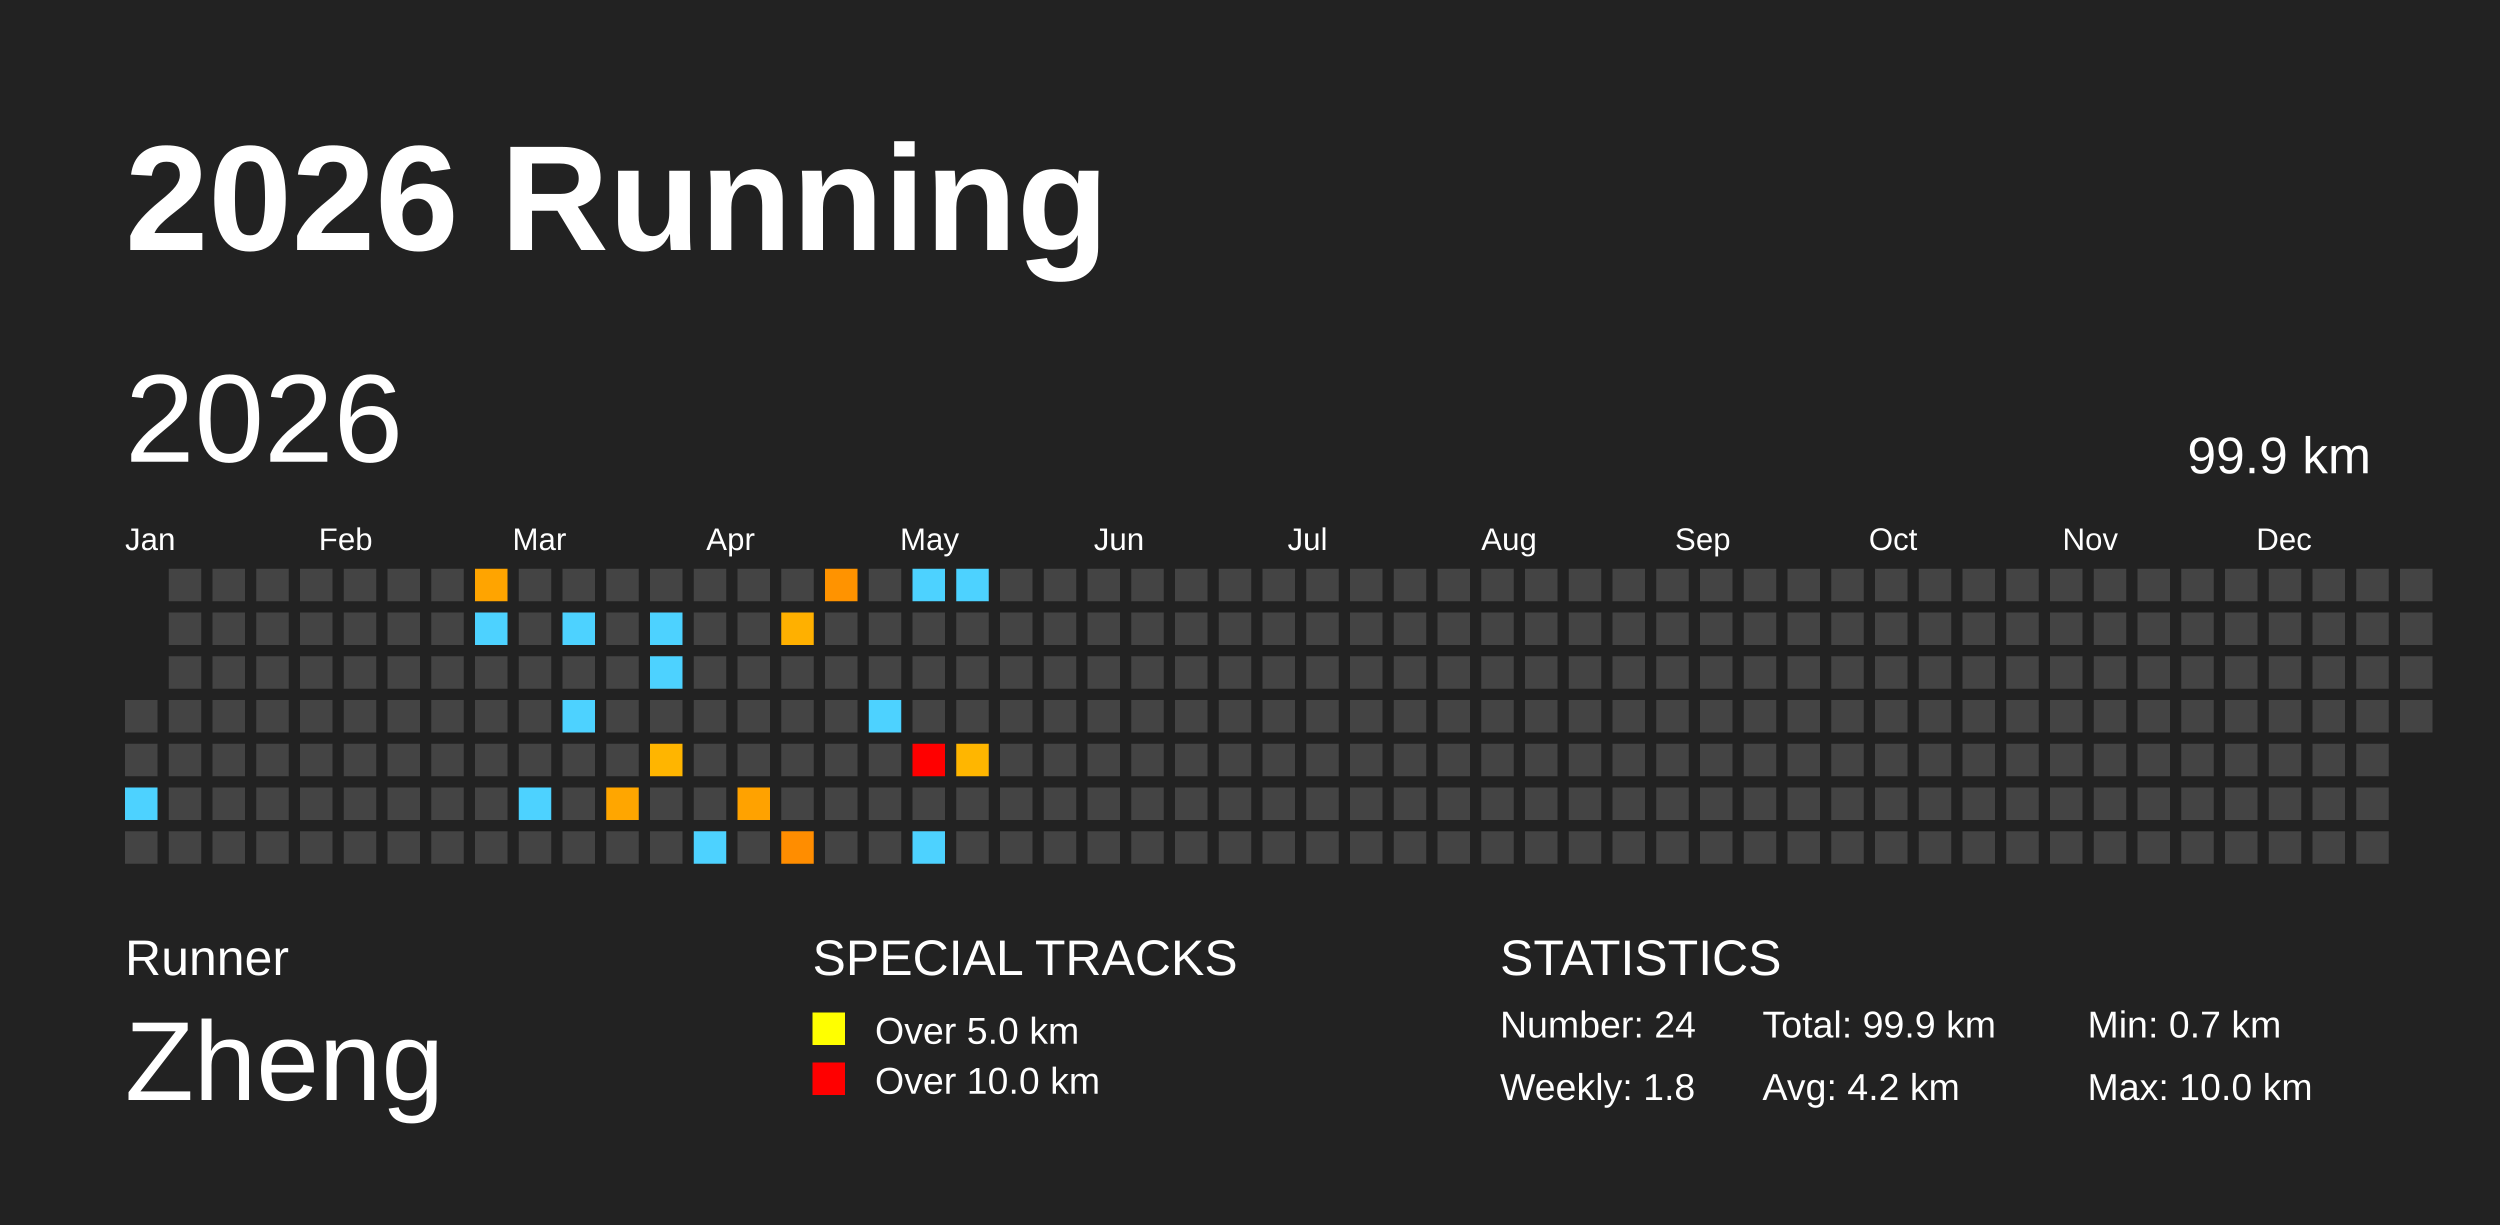
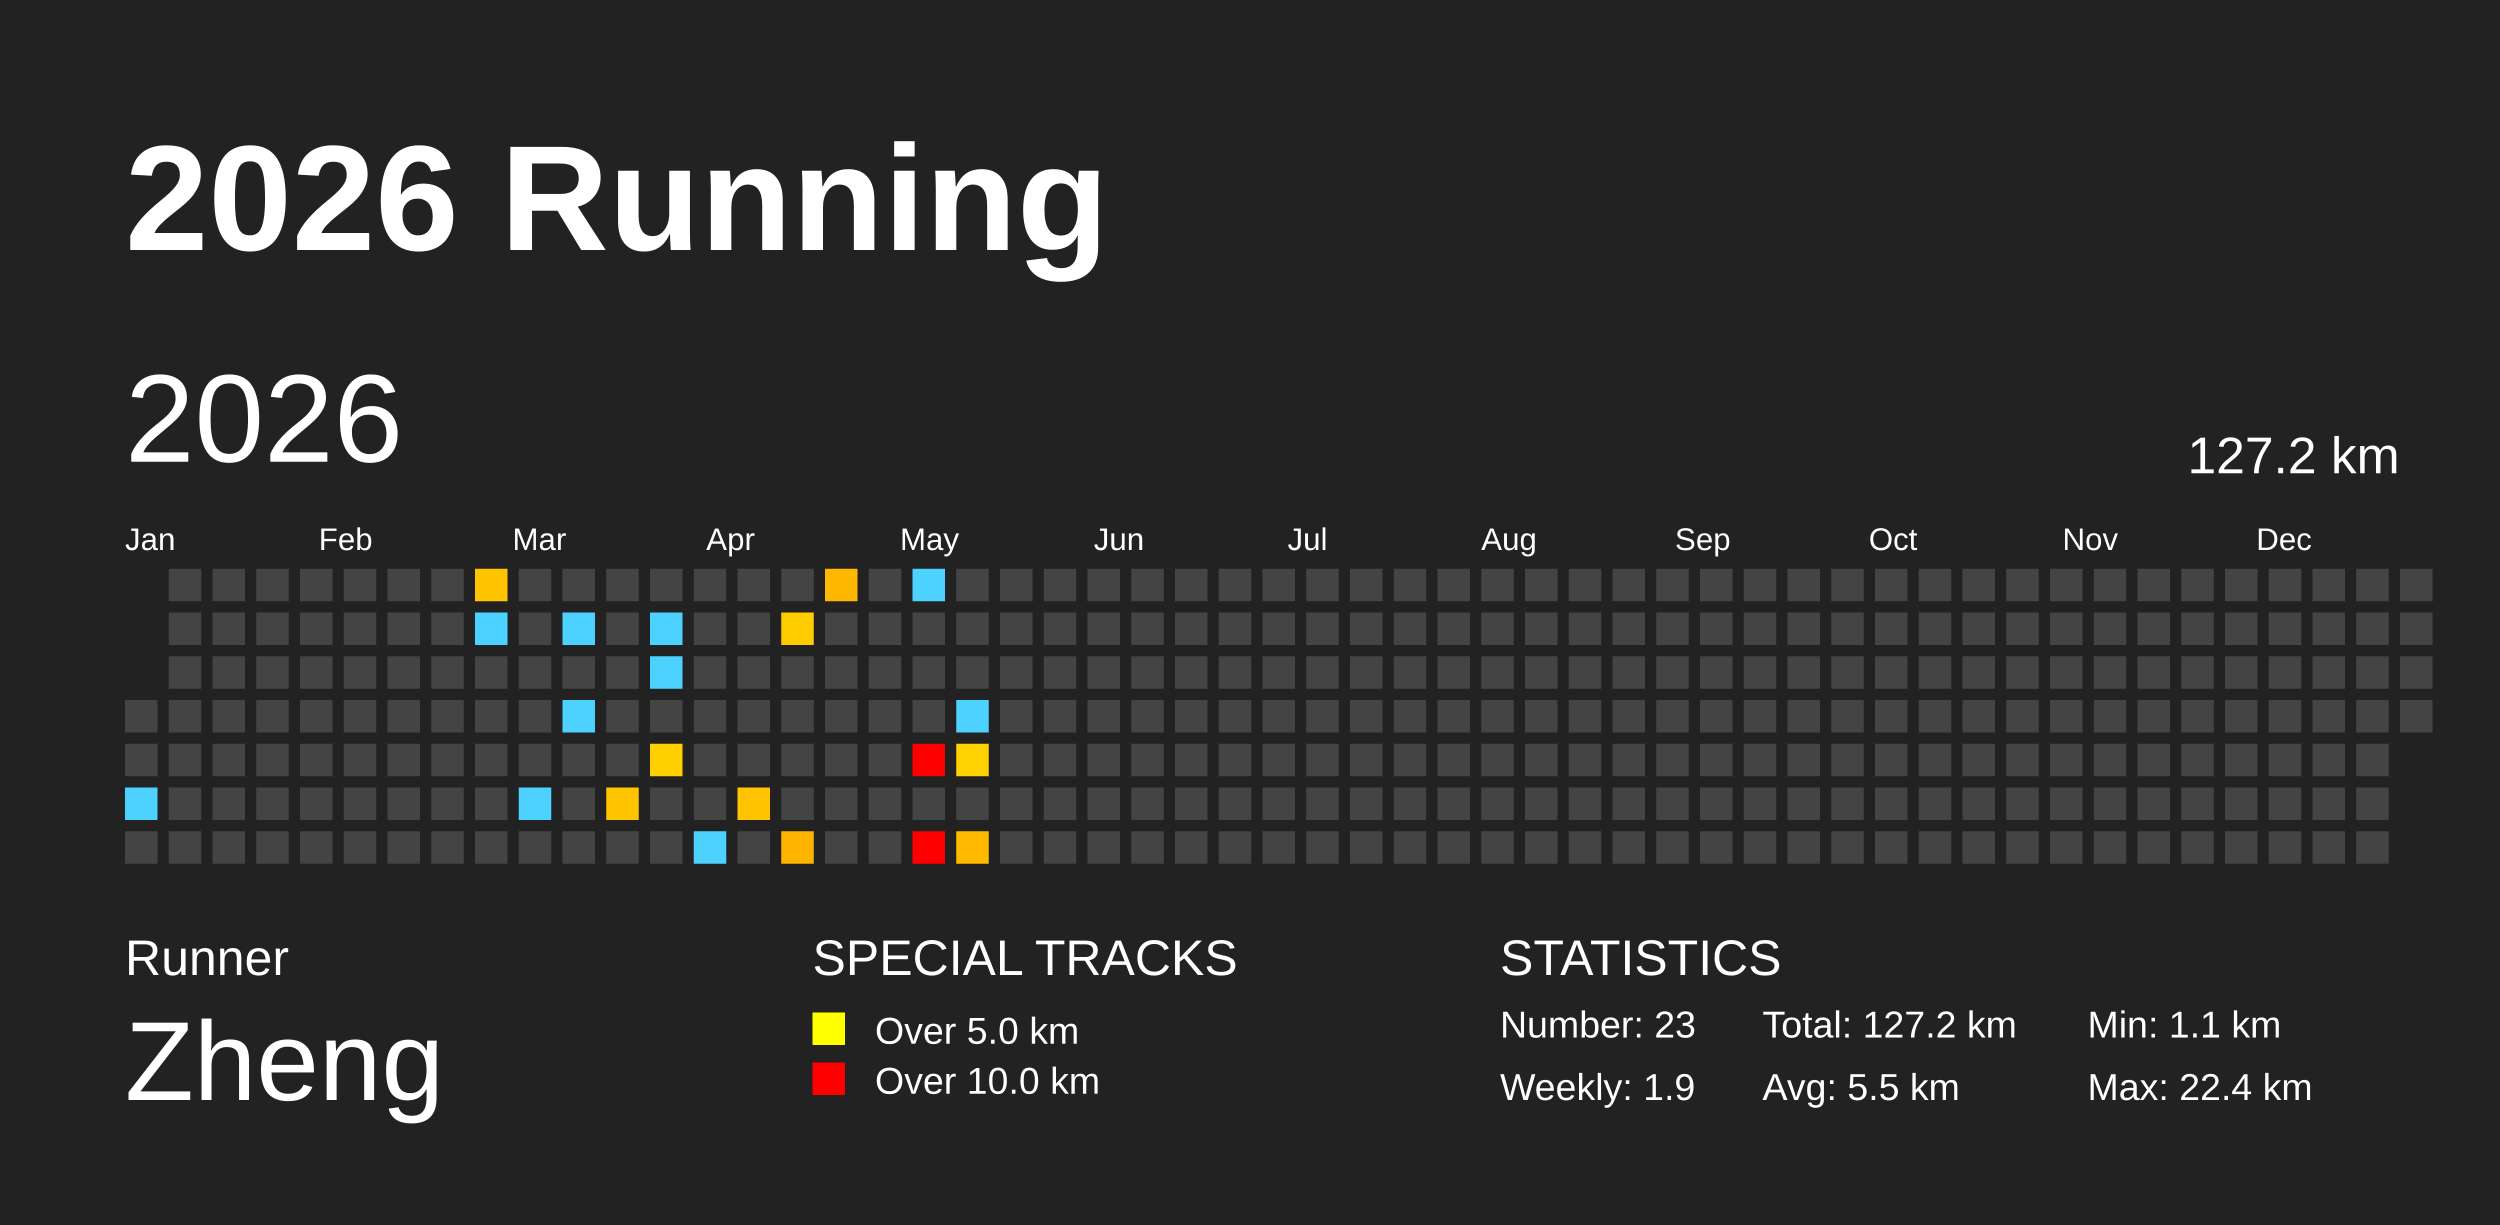
<svg xmlns="http://www.w3.org/2000/svg" baseProfile="full" height="98mm" version="1.1" viewBox="0,0,200,98" width="200mm">
  <defs />
  <rect fill="#222222" height="98" width="200" x="0" y="0" />
  <text fill="#FFFFFF" style="font-size:12px; font-family:Arial; font-weight:bold;" x="10" y="20">2026 Running</text>
  <text fill="#FFFFFF" style="font-size:4px; font-family:Arial" x="10" y="78">Runner</text>
  <text fill="#FFFFFF" style="font-size:9px; font-family:Arial" x="10" y="88">Zheng</text>
  <text fill="#FFFFFF" style="font-size:4px; font-family:Arial" x="65" y="78">SPECIAL TRACKS</text>
  <rect fill="yellow" height="2.6" width="2.6" x="65" y="81" />
  <text fill="#FFFFFF" style="font-size:3px; font-family:Arial" x="70" y="83.5">Over 5.0 km</text>
  <rect fill="red" height="2.6" width="2.6" x="65" y="85" />
  <text fill="#FFFFFF" style="font-size:3px; font-family:Arial" x="70" y="87.5">Over 10.0 km</text>
  <text fill="#FFFFFF" style="font-size:4px; font-family:Arial" x="120" y="78">STATISTICS</text>
-   <text fill="#FFFFFF" style="font-size:3px; font-family:Arial" x="120" y="83">Number: 24</text>
-   <text fill="#FFFFFF" style="font-size:3px; font-family:Arial" x="120" y="88">Weekly: 1.8</text>
-   <text fill="#FFFFFF" style="font-size:3px; font-family:Arial" x="141" y="83">Total: 99.9 km</text>
-   <text fill="#FFFFFF" style="font-size:3px; font-family:Arial" x="141" y="88">Avg: 4.2 km</text>
-   <text fill="#FFFFFF" style="font-size:3px; font-family:Arial" x="167" y="83">Min: 0.7 km</text>
-   <text fill="#FFFFFF" style="font-size:3px; font-family:Arial" x="167" y="88">Max: 10.0 km</text>
+   <text fill="#FFFFFF" style="font-size:3px; font-family:Arial" x="120" y="83">Number: 23</text>
+   <text fill="#FFFFFF" style="font-size:3px; font-family:Arial" x="120" y="88">Weekly: 1.9</text>
+   <text fill="#FFFFFF" style="font-size:3px; font-family:Arial" x="141" y="83">Total: 127.2 km</text>
+   <text fill="#FFFFFF" style="font-size:3px; font-family:Arial" x="141" y="88">Avg: 5.5 km</text>
+   <text fill="#FFFFFF" style="font-size:3px; font-family:Arial" x="167" y="83">Min: 1.1 km</text>
+   <text fill="#FFFFFF" style="font-size:3px; font-family:Arial" x="167" y="88">Max: 22.4 km</text>
  <text dominant-baseline="hanging" fill="#FFFFFF" style="font-size:10.0px; font-family:Arial;" x="10" y="30">2026</text>
-   <text dominant-baseline="hanging" fill="#FFFFFF" style="font-size:4.125px; font-family:Arial;" x="175" y="35">99.9 km</text>
+   <text dominant-baseline="hanging" fill="#FFFFFF" style="font-size:4.125px; font-family:Arial;" x="175" y="35">127.2 km</text>
  <text fill="#FFFFFF" style="font-size:2.5px; font-family:Arial" x="10.0" y="44">Jan</text>
  <text fill="#FFFFFF" style="font-size:2.5px; font-family:Arial" x="25.5" y="44">Feb</text>
  <text fill="#FFFFFF" style="font-size:2.5px; font-family:Arial" x="41.0" y="44">Mar</text>
  <text fill="#FFFFFF" style="font-size:2.5px; font-family:Arial" x="56.5" y="44">Apr</text>
  <text fill="#FFFFFF" style="font-size:2.5px; font-family:Arial" x="72.0" y="44">May</text>
  <text fill="#FFFFFF" style="font-size:2.5px; font-family:Arial" x="87.5" y="44">Jun</text>
  <text fill="#FFFFFF" style="font-size:2.5px; font-family:Arial" x="103.0" y="44">Jul</text>
  <text fill="#FFFFFF" style="font-size:2.5px; font-family:Arial" x="118.5" y="44">Aug</text>
  <text fill="#FFFFFF" style="font-size:2.5px; font-family:Arial" x="134.0" y="44">Sep</text>
  <text fill="#FFFFFF" style="font-size:2.5px; font-family:Arial" x="149.5" y="44">Oct</text>
  <text fill="#FFFFFF" style="font-size:2.5px; font-family:Arial" x="165.0" y="44">Nov</text>
  <text fill="#FFFFFF" style="font-size:2.5px; font-family:Arial" x="180.5" y="44">Dec</text>
  <rect fill="#444444" height="2.6" width="2.6" x="10.0" y="56.0" />
  <rect fill="#444444" height="2.6" width="2.6" x="10.0" y="59.5" />
  <rect fill="#4dd2ff" height="2.6" width="2.6" x="10.0" y="63.0" />
  <rect fill="#444444" height="2.6" width="2.6" x="10.0" y="66.5" />
  <rect fill="#444444" height="2.6" width="2.6" x="13.5" y="45.5" />
  <rect fill="#444444" height="2.6" width="2.6" x="13.5" y="49.0" />
  <rect fill="#444444" height="2.6" width="2.6" x="13.5" y="52.5" />
  <rect fill="#444444" height="2.6" width="2.6" x="13.5" y="56.0" />
  <rect fill="#444444" height="2.6" width="2.6" x="13.5" y="59.5" />
  <rect fill="#444444" height="2.6" width="2.6" x="13.5" y="63.0" />
  <rect fill="#444444" height="2.6" width="2.6" x="13.5" y="66.5" />
  <rect fill="#444444" height="2.6" width="2.6" x="17.0" y="45.5" />
  <rect fill="#444444" height="2.6" width="2.6" x="17.0" y="49.0" />
  <rect fill="#444444" height="2.6" width="2.6" x="17.0" y="52.5" />
  <rect fill="#444444" height="2.6" width="2.6" x="17.0" y="56.0" />
  <rect fill="#444444" height="2.6" width="2.6" x="17.0" y="59.5" />
  <rect fill="#444444" height="2.6" width="2.6" x="17.0" y="63.0" />
  <rect fill="#444444" height="2.6" width="2.6" x="17.0" y="66.5" />
  <rect fill="#444444" height="2.6" width="2.6" x="20.5" y="45.5" />
  <rect fill="#444444" height="2.6" width="2.6" x="20.5" y="49.0" />
  <rect fill="#444444" height="2.6" width="2.6" x="20.5" y="52.5" />
  <rect fill="#444444" height="2.6" width="2.6" x="20.5" y="56.0" />
  <rect fill="#444444" height="2.6" width="2.6" x="20.5" y="59.5" />
  <rect fill="#444444" height="2.6" width="2.6" x="20.5" y="63.0" />
  <rect fill="#444444" height="2.6" width="2.6" x="20.5" y="66.5" />
  <rect fill="#444444" height="2.6" width="2.6" x="24.0" y="45.5" />
  <rect fill="#444444" height="2.6" width="2.6" x="24.0" y="49.0" />
  <rect fill="#444444" height="2.6" width="2.6" x="24.0" y="52.5" />
  <rect fill="#444444" height="2.6" width="2.6" x="24.0" y="56.0" />
  <rect fill="#444444" height="2.6" width="2.6" x="24.0" y="59.5" />
  <rect fill="#444444" height="2.6" width="2.6" x="24.0" y="63.0" />
  <rect fill="#444444" height="2.6" width="2.6" x="24.0" y="66.5" />
  <rect fill="#444444" height="2.6" width="2.6" x="27.5" y="45.5" />
  <rect fill="#444444" height="2.6" width="2.6" x="27.5" y="49.0" />
  <rect fill="#444444" height="2.6" width="2.6" x="27.5" y="52.5" />
  <rect fill="#444444" height="2.6" width="2.6" x="27.5" y="56.0" />
  <rect fill="#444444" height="2.6" width="2.6" x="27.5" y="59.5" />
  <rect fill="#444444" height="2.6" width="2.6" x="27.5" y="63.0" />
  <rect fill="#444444" height="2.6" width="2.6" x="27.5" y="66.5" />
  <rect fill="#444444" height="2.6" width="2.6" x="31.0" y="45.5" />
  <rect fill="#444444" height="2.6" width="2.6" x="31.0" y="49.0" />
  <rect fill="#444444" height="2.6" width="2.6" x="31.0" y="52.5" />
  <rect fill="#444444" height="2.6" width="2.6" x="31.0" y="56.0" />
  <rect fill="#444444" height="2.6" width="2.6" x="31.0" y="59.5" />
  <rect fill="#444444" height="2.6" width="2.6" x="31.0" y="63.0" />
  <rect fill="#444444" height="2.6" width="2.6" x="31.0" y="66.5" />
  <rect fill="#444444" height="2.6" width="2.6" x="34.5" y="45.5" />
  <rect fill="#444444" height="2.6" width="2.6" x="34.5" y="49.0" />
  <rect fill="#444444" height="2.6" width="2.6" x="34.5" y="52.5" />
  <rect fill="#444444" height="2.6" width="2.6" x="34.5" y="56.0" />
  <rect fill="#444444" height="2.6" width="2.6" x="34.5" y="59.5" />
  <rect fill="#444444" height="2.6" width="2.6" x="34.5" y="63.0" />
  <rect fill="#444444" height="2.6" width="2.6" x="34.5" y="66.5" />
-   <rect fill="#ffa400" height="2.6" width="2.6" x="38.0" y="45.5" />
+   <rect fill="#ffc500" height="2.6" width="2.6" x="38.0" y="45.5" />
  <rect fill="#4dd2ff" height="2.6" width="2.6" x="38.0" y="49.0" />
  <rect fill="#444444" height="2.6" width="2.6" x="38.0" y="52.5" />
  <rect fill="#444444" height="2.6" width="2.6" x="38.0" y="56.0" />
  <rect fill="#444444" height="2.6" width="2.6" x="38.0" y="59.5" />
  <rect fill="#444444" height="2.6" width="2.6" x="38.0" y="63.0" />
  <rect fill="#444444" height="2.6" width="2.6" x="38.0" y="66.5" />
  <rect fill="#444444" height="2.6" width="2.6" x="41.5" y="45.5" />
  <rect fill="#444444" height="2.6" width="2.6" x="41.5" y="49.0" />
  <rect fill="#444444" height="2.6" width="2.6" x="41.5" y="52.5" />
  <rect fill="#444444" height="2.6" width="2.6" x="41.5" y="56.0" />
  <rect fill="#444444" height="2.6" width="2.6" x="41.5" y="59.5" />
  <rect fill="#4dd2ff" height="2.6" width="2.6" x="41.5" y="63.0" />
  <rect fill="#444444" height="2.6" width="2.6" x="41.5" y="66.5" />
  <rect fill="#444444" height="2.6" width="2.6" x="45.0" y="45.5" />
  <rect fill="#4dd2ff" height="2.6" width="2.6" x="45.0" y="49.0" />
  <rect fill="#444444" height="2.6" width="2.6" x="45.0" y="52.5" />
  <rect fill="#4dd2ff" height="2.6" width="2.6" x="45.0" y="56.0" />
  <rect fill="#444444" height="2.6" width="2.6" x="45.0" y="59.5" />
  <rect fill="#444444" height="2.6" width="2.6" x="45.0" y="63.0" />
  <rect fill="#444444" height="2.6" width="2.6" x="45.0" y="66.5" />
  <rect fill="#444444" height="2.6" width="2.6" x="48.5" y="45.5" />
  <rect fill="#444444" height="2.6" width="2.6" x="48.5" y="49.0" />
  <rect fill="#444444" height="2.6" width="2.6" x="48.5" y="52.5" />
  <rect fill="#444444" height="2.6" width="2.6" x="48.5" y="56.0" />
  <rect fill="#444444" height="2.6" width="2.6" x="48.5" y="59.5" />
-   <rect fill="#ffa600" height="2.6" width="2.6" x="48.5" y="63.0" />
+   <rect fill="#ffc600" height="2.6" width="2.6" x="48.5" y="63.0" />
  <rect fill="#444444" height="2.6" width="2.6" x="48.5" y="66.5" />
  <rect fill="#444444" height="2.6" width="2.6" x="52.0" y="45.5" />
  <rect fill="#4dd2ff" height="2.6" width="2.6" x="52.0" y="49.0" />
  <rect fill="#4dd2ff" height="2.6" width="2.6" x="52.0" y="52.5" />
  <rect fill="#444444" height="2.6" width="2.6" x="52.0" y="56.0" />
-   <rect fill="#ffb500" height="2.6" width="2.6" x="52.0" y="59.5" />
+   <rect fill="#ffd000" height="2.6" width="2.6" x="52.0" y="59.5" />
  <rect fill="#444444" height="2.6" width="2.6" x="52.0" y="63.0" />
  <rect fill="#444444" height="2.6" width="2.6" x="52.0" y="66.5" />
  <rect fill="#444444" height="2.6" width="2.6" x="55.5" y="45.5" />
  <rect fill="#444444" height="2.6" width="2.6" x="55.5" y="49.0" />
  <rect fill="#444444" height="2.6" width="2.6" x="55.5" y="52.5" />
  <rect fill="#444444" height="2.6" width="2.6" x="55.5" y="56.0" />
  <rect fill="#444444" height="2.6" width="2.6" x="55.5" y="59.5" />
  <rect fill="#444444" height="2.6" width="2.6" x="55.5" y="63.0" />
  <rect fill="#4dd2ff" height="2.6" width="2.6" x="55.5" y="66.5" />
  <rect fill="#444444" height="2.6" width="2.6" x="59.0" y="45.5" />
  <rect fill="#444444" height="2.6" width="2.6" x="59.0" y="49.0" />
  <rect fill="#444444" height="2.6" width="2.6" x="59.0" y="52.5" />
  <rect fill="#444444" height="2.6" width="2.6" x="59.0" y="56.0" />
  <rect fill="#444444" height="2.6" width="2.6" x="59.0" y="59.5" />
-   <rect fill="#ffa200" height="2.6" width="2.6" x="59.0" y="63.0" />
+   <rect fill="#ffc300" height="2.6" width="2.6" x="59.0" y="63.0" />
  <rect fill="#444444" height="2.6" width="2.6" x="59.0" y="66.5" />
  <rect fill="#444444" height="2.6" width="2.6" x="62.5" y="45.5" />
-   <rect fill="#ffb000" height="2.6" width="2.6" x="62.5" y="49.0" />
+   <rect fill="#ffcc00" height="2.6" width="2.6" x="62.5" y="49.0" />
  <rect fill="#444444" height="2.6" width="2.6" x="62.5" y="52.5" />
  <rect fill="#444444" height="2.6" width="2.6" x="62.5" y="56.0" />
  <rect fill="#444444" height="2.6" width="2.6" x="62.5" y="59.5" />
  <rect fill="#444444" height="2.6" width="2.6" x="62.5" y="63.0" />
-   <rect fill="#ff8d00" height="2.6" width="2.6" x="62.5" y="66.5" />
-   <rect fill="#ff9300" height="2.6" width="2.6" x="66.0" y="45.5" />
+   <rect fill="#ffb400" height="2.6" width="2.6" x="62.5" y="66.5" />
+   <rect fill="#ffb800" height="2.6" width="2.6" x="66.0" y="45.5" />
  <rect fill="#444444" height="2.6" width="2.6" x="66.0" y="49.0" />
  <rect fill="#444444" height="2.6" width="2.6" x="66.0" y="52.5" />
  <rect fill="#444444" height="2.6" width="2.6" x="66.0" y="56.0" />
  <rect fill="#444444" height="2.6" width="2.6" x="66.0" y="59.5" />
  <rect fill="#444444" height="2.6" width="2.6" x="66.0" y="63.0" />
  <rect fill="#444444" height="2.6" width="2.6" x="66.0" y="66.5" />
  <rect fill="#444444" height="2.6" width="2.6" x="69.5" y="45.5" />
  <rect fill="#444444" height="2.6" width="2.6" x="69.5" y="49.0" />
  <rect fill="#444444" height="2.6" width="2.6" x="69.5" y="52.5" />
-   <rect fill="#4dd2ff" height="2.6" width="2.6" x="69.5" y="56.0" />
+   <rect fill="#444444" height="2.6" width="2.6" x="69.5" y="56.0" />
  <rect fill="#444444" height="2.6" width="2.6" x="69.5" y="59.5" />
  <rect fill="#444444" height="2.6" width="2.6" x="69.5" y="63.0" />
  <rect fill="#444444" height="2.6" width="2.6" x="69.5" y="66.5" />
  <rect fill="#4dd2ff" height="2.6" width="2.6" x="73.0" y="45.5" />
  <rect fill="#444444" height="2.6" width="2.6" x="73.0" y="49.0" />
  <rect fill="#444444" height="2.6" width="2.6" x="73.0" y="52.5" />
  <rect fill="#444444" height="2.6" width="2.6" x="73.0" y="56.0" />
  <rect fill="red" height="2.6" width="2.6" x="73.0" y="59.5" />
  <rect fill="#444444" height="2.6" width="2.6" x="73.0" y="63.0" />
-   <rect fill="#4dd2ff" height="2.6" width="2.6" x="73.0" y="66.5" />
-   <rect fill="#4dd2ff" height="2.6" width="2.6" x="76.5" y="45.5" />
+   <rect fill="red" height="2.6" width="2.6" x="73.0" y="66.5" />
+   <rect fill="#444444" height="2.6" width="2.6" x="76.5" y="45.5" />
  <rect fill="#444444" height="2.6" width="2.6" x="76.5" y="49.0" />
  <rect fill="#444444" height="2.6" width="2.6" x="76.5" y="52.5" />
-   <rect fill="#444444" height="2.6" width="2.6" x="76.5" y="56.0" />
-   <rect fill="#ffb600" height="2.6" width="2.6" x="76.5" y="59.5" />
+   <rect fill="#4dd2ff" height="2.6" width="2.6" x="76.5" y="56.0" />
+   <rect fill="#ffd100" height="2.6" width="2.6" x="76.5" y="59.5" />
  <rect fill="#444444" height="2.6" width="2.6" x="76.5" y="63.0" />
-   <rect fill="#444444" height="2.6" width="2.6" x="76.5" y="66.5" />
+   <rect fill="#ffba00" height="2.6" width="2.6" x="76.5" y="66.5" />
  <rect fill="#444444" height="2.6" width="2.6" x="80.0" y="45.5" />
  <rect fill="#444444" height="2.6" width="2.6" x="80.0" y="49.0" />
  <rect fill="#444444" height="2.6" width="2.6" x="80.0" y="52.5" />
  <rect fill="#444444" height="2.6" width="2.6" x="80.0" y="56.0" />
  <rect fill="#444444" height="2.6" width="2.6" x="80.0" y="59.5" />
  <rect fill="#444444" height="2.6" width="2.6" x="80.0" y="63.0" />
  <rect fill="#444444" height="2.6" width="2.6" x="80.0" y="66.5" />
  <rect fill="#444444" height="2.6" width="2.6" x="83.5" y="45.5" />
  <rect fill="#444444" height="2.6" width="2.6" x="83.5" y="49.0" />
  <rect fill="#444444" height="2.6" width="2.6" x="83.5" y="52.5" />
  <rect fill="#444444" height="2.6" width="2.6" x="83.5" y="56.0" />
  <rect fill="#444444" height="2.6" width="2.6" x="83.5" y="59.5" />
  <rect fill="#444444" height="2.6" width="2.6" x="83.5" y="63.0" />
  <rect fill="#444444" height="2.6" width="2.6" x="83.5" y="66.5" />
  <rect fill="#444444" height="2.6" width="2.6" x="87.0" y="45.5" />
  <rect fill="#444444" height="2.6" width="2.6" x="87.0" y="49.0" />
  <rect fill="#444444" height="2.6" width="2.6" x="87.0" y="52.5" />
  <rect fill="#444444" height="2.6" width="2.6" x="87.0" y="56.0" />
  <rect fill="#444444" height="2.6" width="2.6" x="87.0" y="59.5" />
  <rect fill="#444444" height="2.6" width="2.6" x="87.0" y="63.0" />
  <rect fill="#444444" height="2.6" width="2.6" x="87.0" y="66.5" />
  <rect fill="#444444" height="2.6" width="2.6" x="90.5" y="45.5" />
  <rect fill="#444444" height="2.6" width="2.6" x="90.5" y="49.0" />
  <rect fill="#444444" height="2.6" width="2.6" x="90.5" y="52.5" />
  <rect fill="#444444" height="2.6" width="2.6" x="90.5" y="56.0" />
  <rect fill="#444444" height="2.6" width="2.6" x="90.5" y="59.5" />
  <rect fill="#444444" height="2.6" width="2.6" x="90.5" y="63.0" />
  <rect fill="#444444" height="2.6" width="2.6" x="90.5" y="66.5" />
  <rect fill="#444444" height="2.6" width="2.6" x="94.0" y="45.5" />
  <rect fill="#444444" height="2.6" width="2.6" x="94.0" y="49.0" />
  <rect fill="#444444" height="2.6" width="2.6" x="94.0" y="52.5" />
  <rect fill="#444444" height="2.6" width="2.6" x="94.0" y="56.0" />
  <rect fill="#444444" height="2.6" width="2.6" x="94.0" y="59.5" />
  <rect fill="#444444" height="2.6" width="2.6" x="94.0" y="63.0" />
  <rect fill="#444444" height="2.6" width="2.6" x="94.0" y="66.5" />
  <rect fill="#444444" height="2.6" width="2.6" x="97.5" y="45.5" />
  <rect fill="#444444" height="2.6" width="2.6" x="97.5" y="49.0" />
  <rect fill="#444444" height="2.6" width="2.6" x="97.5" y="52.5" />
  <rect fill="#444444" height="2.6" width="2.6" x="97.5" y="56.0" />
  <rect fill="#444444" height="2.6" width="2.6" x="97.5" y="59.5" />
  <rect fill="#444444" height="2.6" width="2.6" x="97.5" y="63.0" />
  <rect fill="#444444" height="2.6" width="2.6" x="97.5" y="66.5" />
  <rect fill="#444444" height="2.6" width="2.6" x="101.0" y="45.5" />
  <rect fill="#444444" height="2.6" width="2.6" x="101.0" y="49.0" />
  <rect fill="#444444" height="2.6" width="2.6" x="101.0" y="52.5" />
  <rect fill="#444444" height="2.6" width="2.6" x="101.0" y="56.0" />
  <rect fill="#444444" height="2.6" width="2.6" x="101.0" y="59.5" />
  <rect fill="#444444" height="2.6" width="2.6" x="101.0" y="63.0" />
  <rect fill="#444444" height="2.6" width="2.6" x="101.0" y="66.5" />
  <rect fill="#444444" height="2.6" width="2.6" x="104.5" y="45.5" />
  <rect fill="#444444" height="2.6" width="2.6" x="104.5" y="49.0" />
  <rect fill="#444444" height="2.6" width="2.6" x="104.5" y="52.5" />
  <rect fill="#444444" height="2.6" width="2.6" x="104.5" y="56.0" />
  <rect fill="#444444" height="2.6" width="2.6" x="104.5" y="59.5" />
  <rect fill="#444444" height="2.6" width="2.6" x="104.5" y="63.0" />
  <rect fill="#444444" height="2.6" width="2.6" x="104.5" y="66.5" />
  <rect fill="#444444" height="2.6" width="2.6" x="108.0" y="45.5" />
  <rect fill="#444444" height="2.6" width="2.6" x="108.0" y="49.0" />
  <rect fill="#444444" height="2.6" width="2.6" x="108.0" y="52.5" />
  <rect fill="#444444" height="2.6" width="2.6" x="108.0" y="56.0" />
  <rect fill="#444444" height="2.6" width="2.6" x="108.0" y="59.5" />
  <rect fill="#444444" height="2.6" width="2.6" x="108.0" y="63.0" />
  <rect fill="#444444" height="2.6" width="2.6" x="108.0" y="66.5" />
  <rect fill="#444444" height="2.6" width="2.6" x="111.5" y="45.5" />
  <rect fill="#444444" height="2.6" width="2.6" x="111.5" y="49.0" />
  <rect fill="#444444" height="2.6" width="2.6" x="111.5" y="52.5" />
  <rect fill="#444444" height="2.6" width="2.6" x="111.5" y="56.0" />
  <rect fill="#444444" height="2.6" width="2.6" x="111.5" y="59.5" />
  <rect fill="#444444" height="2.6" width="2.6" x="111.5" y="63.0" />
  <rect fill="#444444" height="2.6" width="2.6" x="111.5" y="66.5" />
  <rect fill="#444444" height="2.6" width="2.6" x="115.0" y="45.5" />
  <rect fill="#444444" height="2.6" width="2.6" x="115.0" y="49.0" />
  <rect fill="#444444" height="2.6" width="2.6" x="115.0" y="52.5" />
  <rect fill="#444444" height="2.6" width="2.6" x="115.0" y="56.0" />
  <rect fill="#444444" height="2.6" width="2.6" x="115.0" y="59.5" />
  <rect fill="#444444" height="2.6" width="2.6" x="115.0" y="63.0" />
  <rect fill="#444444" height="2.6" width="2.6" x="115.0" y="66.5" />
  <rect fill="#444444" height="2.6" width="2.6" x="118.5" y="45.5" />
  <rect fill="#444444" height="2.6" width="2.6" x="118.5" y="49.0" />
  <rect fill="#444444" height="2.6" width="2.6" x="118.5" y="52.5" />
  <rect fill="#444444" height="2.6" width="2.6" x="118.5" y="56.0" />
  <rect fill="#444444" height="2.6" width="2.6" x="118.5" y="59.5" />
  <rect fill="#444444" height="2.6" width="2.6" x="118.5" y="63.0" />
  <rect fill="#444444" height="2.6" width="2.6" x="118.5" y="66.5" />
  <rect fill="#444444" height="2.6" width="2.6" x="122.0" y="45.5" />
  <rect fill="#444444" height="2.6" width="2.6" x="122.0" y="49.0" />
  <rect fill="#444444" height="2.6" width="2.6" x="122.0" y="52.5" />
  <rect fill="#444444" height="2.6" width="2.6" x="122.0" y="56.0" />
  <rect fill="#444444" height="2.6" width="2.6" x="122.0" y="59.5" />
  <rect fill="#444444" height="2.6" width="2.6" x="122.0" y="63.0" />
  <rect fill="#444444" height="2.6" width="2.6" x="122.0" y="66.5" />
  <rect fill="#444444" height="2.6" width="2.6" x="125.5" y="45.5" />
  <rect fill="#444444" height="2.6" width="2.6" x="125.5" y="49.0" />
  <rect fill="#444444" height="2.6" width="2.6" x="125.5" y="52.5" />
  <rect fill="#444444" height="2.6" width="2.6" x="125.5" y="56.0" />
  <rect fill="#444444" height="2.6" width="2.6" x="125.5" y="59.5" />
  <rect fill="#444444" height="2.6" width="2.6" x="125.5" y="63.0" />
  <rect fill="#444444" height="2.6" width="2.6" x="125.5" y="66.5" />
  <rect fill="#444444" height="2.6" width="2.6" x="129.0" y="45.5" />
  <rect fill="#444444" height="2.6" width="2.6" x="129.0" y="49.0" />
  <rect fill="#444444" height="2.6" width="2.6" x="129.0" y="52.5" />
  <rect fill="#444444" height="2.6" width="2.6" x="129.0" y="56.0" />
  <rect fill="#444444" height="2.6" width="2.6" x="129.0" y="59.5" />
  <rect fill="#444444" height="2.6" width="2.6" x="129.0" y="63.0" />
  <rect fill="#444444" height="2.6" width="2.6" x="129.0" y="66.5" />
  <rect fill="#444444" height="2.6" width="2.6" x="132.5" y="45.5" />
  <rect fill="#444444" height="2.6" width="2.6" x="132.5" y="49.0" />
  <rect fill="#444444" height="2.6" width="2.6" x="132.5" y="52.5" />
  <rect fill="#444444" height="2.6" width="2.6" x="132.5" y="56.0" />
  <rect fill="#444444" height="2.6" width="2.6" x="132.5" y="59.5" />
  <rect fill="#444444" height="2.6" width="2.6" x="132.5" y="63.0" />
  <rect fill="#444444" height="2.6" width="2.6" x="132.5" y="66.5" />
  <rect fill="#444444" height="2.6" width="2.6" x="136.0" y="45.5" />
  <rect fill="#444444" height="2.6" width="2.6" x="136.0" y="49.0" />
  <rect fill="#444444" height="2.6" width="2.6" x="136.0" y="52.5" />
  <rect fill="#444444" height="2.6" width="2.6" x="136.0" y="56.0" />
  <rect fill="#444444" height="2.6" width="2.6" x="136.0" y="59.5" />
  <rect fill="#444444" height="2.6" width="2.6" x="136.0" y="63.0" />
  <rect fill="#444444" height="2.6" width="2.6" x="136.0" y="66.5" />
  <rect fill="#444444" height="2.6" width="2.6" x="139.5" y="45.5" />
  <rect fill="#444444" height="2.6" width="2.6" x="139.5" y="49.0" />
  <rect fill="#444444" height="2.6" width="2.6" x="139.5" y="52.5" />
  <rect fill="#444444" height="2.6" width="2.6" x="139.5" y="56.0" />
  <rect fill="#444444" height="2.6" width="2.6" x="139.5" y="59.5" />
  <rect fill="#444444" height="2.6" width="2.6" x="139.5" y="63.0" />
  <rect fill="#444444" height="2.6" width="2.6" x="139.5" y="66.5" />
  <rect fill="#444444" height="2.6" width="2.6" x="143.0" y="45.5" />
  <rect fill="#444444" height="2.6" width="2.6" x="143.0" y="49.0" />
  <rect fill="#444444" height="2.6" width="2.6" x="143.0" y="52.5" />
  <rect fill="#444444" height="2.6" width="2.6" x="143.0" y="56.0" />
  <rect fill="#444444" height="2.6" width="2.6" x="143.0" y="59.5" />
  <rect fill="#444444" height="2.6" width="2.6" x="143.0" y="63.0" />
  <rect fill="#444444" height="2.6" width="2.6" x="143.0" y="66.5" />
  <rect fill="#444444" height="2.6" width="2.6" x="146.5" y="45.5" />
  <rect fill="#444444" height="2.6" width="2.6" x="146.5" y="49.0" />
  <rect fill="#444444" height="2.6" width="2.6" x="146.5" y="52.5" />
  <rect fill="#444444" height="2.6" width="2.6" x="146.5" y="56.0" />
  <rect fill="#444444" height="2.6" width="2.6" x="146.5" y="59.5" />
  <rect fill="#444444" height="2.6" width="2.6" x="146.5" y="63.0" />
  <rect fill="#444444" height="2.6" width="2.6" x="146.5" y="66.5" />
  <rect fill="#444444" height="2.6" width="2.6" x="150.0" y="45.5" />
  <rect fill="#444444" height="2.6" width="2.6" x="150.0" y="49.0" />
  <rect fill="#444444" height="2.6" width="2.6" x="150.0" y="52.5" />
  <rect fill="#444444" height="2.6" width="2.6" x="150.0" y="56.0" />
  <rect fill="#444444" height="2.6" width="2.6" x="150.0" y="59.5" />
  <rect fill="#444444" height="2.6" width="2.6" x="150.0" y="63.0" />
  <rect fill="#444444" height="2.6" width="2.6" x="150.0" y="66.5" />
  <rect fill="#444444" height="2.6" width="2.6" x="153.5" y="45.5" />
  <rect fill="#444444" height="2.6" width="2.6" x="153.5" y="49.0" />
  <rect fill="#444444" height="2.6" width="2.6" x="153.5" y="52.5" />
  <rect fill="#444444" height="2.6" width="2.6" x="153.5" y="56.0" />
  <rect fill="#444444" height="2.6" width="2.6" x="153.5" y="59.5" />
  <rect fill="#444444" height="2.6" width="2.6" x="153.5" y="63.0" />
  <rect fill="#444444" height="2.6" width="2.6" x="153.5" y="66.5" />
  <rect fill="#444444" height="2.6" width="2.6" x="157.0" y="45.5" />
  <rect fill="#444444" height="2.6" width="2.6" x="157.0" y="49.0" />
  <rect fill="#444444" height="2.6" width="2.6" x="157.0" y="52.5" />
  <rect fill="#444444" height="2.6" width="2.6" x="157.0" y="56.0" />
  <rect fill="#444444" height="2.6" width="2.6" x="157.0" y="59.5" />
  <rect fill="#444444" height="2.6" width="2.6" x="157.0" y="63.0" />
  <rect fill="#444444" height="2.6" width="2.6" x="157.0" y="66.5" />
  <rect fill="#444444" height="2.6" width="2.6" x="160.5" y="45.5" />
  <rect fill="#444444" height="2.6" width="2.6" x="160.5" y="49.0" />
  <rect fill="#444444" height="2.6" width="2.6" x="160.5" y="52.5" />
  <rect fill="#444444" height="2.6" width="2.6" x="160.5" y="56.0" />
  <rect fill="#444444" height="2.6" width="2.6" x="160.5" y="59.5" />
  <rect fill="#444444" height="2.6" width="2.6" x="160.5" y="63.0" />
  <rect fill="#444444" height="2.6" width="2.6" x="160.5" y="66.5" />
  <rect fill="#444444" height="2.6" width="2.6" x="164.0" y="45.5" />
  <rect fill="#444444" height="2.6" width="2.6" x="164.0" y="49.0" />
  <rect fill="#444444" height="2.6" width="2.6" x="164.0" y="52.5" />
  <rect fill="#444444" height="2.6" width="2.6" x="164.0" y="56.0" />
  <rect fill="#444444" height="2.6" width="2.6" x="164.0" y="59.5" />
  <rect fill="#444444" height="2.6" width="2.6" x="164.0" y="63.0" />
  <rect fill="#444444" height="2.6" width="2.6" x="164.0" y="66.5" />
  <rect fill="#444444" height="2.6" width="2.6" x="167.5" y="45.5" />
  <rect fill="#444444" height="2.6" width="2.6" x="167.5" y="49.0" />
  <rect fill="#444444" height="2.6" width="2.6" x="167.5" y="52.5" />
  <rect fill="#444444" height="2.6" width="2.6" x="167.5" y="56.0" />
  <rect fill="#444444" height="2.6" width="2.6" x="167.5" y="59.5" />
  <rect fill="#444444" height="2.6" width="2.6" x="167.5" y="63.0" />
  <rect fill="#444444" height="2.6" width="2.6" x="167.5" y="66.5" />
  <rect fill="#444444" height="2.6" width="2.6" x="171.0" y="45.5" />
  <rect fill="#444444" height="2.6" width="2.6" x="171.0" y="49.0" />
  <rect fill="#444444" height="2.6" width="2.6" x="171.0" y="52.5" />
  <rect fill="#444444" height="2.6" width="2.6" x="171.0" y="56.0" />
  <rect fill="#444444" height="2.6" width="2.6" x="171.0" y="59.5" />
  <rect fill="#444444" height="2.6" width="2.6" x="171.0" y="63.0" />
  <rect fill="#444444" height="2.6" width="2.6" x="171.0" y="66.5" />
  <rect fill="#444444" height="2.6" width="2.6" x="174.5" y="45.5" />
  <rect fill="#444444" height="2.6" width="2.6" x="174.5" y="49.0" />
  <rect fill="#444444" height="2.6" width="2.6" x="174.5" y="52.5" />
  <rect fill="#444444" height="2.6" width="2.6" x="174.5" y="56.0" />
  <rect fill="#444444" height="2.6" width="2.6" x="174.5" y="59.5" />
  <rect fill="#444444" height="2.6" width="2.6" x="174.5" y="63.0" />
  <rect fill="#444444" height="2.6" width="2.6" x="174.5" y="66.5" />
  <rect fill="#444444" height="2.6" width="2.6" x="178.0" y="45.5" />
  <rect fill="#444444" height="2.6" width="2.6" x="178.0" y="49.0" />
  <rect fill="#444444" height="2.6" width="2.6" x="178.0" y="52.5" />
  <rect fill="#444444" height="2.6" width="2.6" x="178.0" y="56.0" />
  <rect fill="#444444" height="2.6" width="2.6" x="178.0" y="59.5" />
  <rect fill="#444444" height="2.6" width="2.6" x="178.0" y="63.0" />
  <rect fill="#444444" height="2.6" width="2.6" x="178.0" y="66.5" />
  <rect fill="#444444" height="2.6" width="2.6" x="181.5" y="45.5" />
  <rect fill="#444444" height="2.6" width="2.6" x="181.5" y="49.0" />
  <rect fill="#444444" height="2.6" width="2.6" x="181.5" y="52.5" />
  <rect fill="#444444" height="2.6" width="2.6" x="181.5" y="56.0" />
  <rect fill="#444444" height="2.6" width="2.6" x="181.5" y="59.5" />
  <rect fill="#444444" height="2.6" width="2.6" x="181.5" y="63.0" />
  <rect fill="#444444" height="2.6" width="2.6" x="181.5" y="66.5" />
  <rect fill="#444444" height="2.6" width="2.6" x="185.0" y="45.5" />
  <rect fill="#444444" height="2.6" width="2.6" x="185.0" y="49.0" />
  <rect fill="#444444" height="2.6" width="2.6" x="185.0" y="52.5" />
  <rect fill="#444444" height="2.6" width="2.6" x="185.0" y="56.0" />
  <rect fill="#444444" height="2.6" width="2.6" x="185.0" y="59.5" />
  <rect fill="#444444" height="2.6" width="2.6" x="185.0" y="63.0" />
  <rect fill="#444444" height="2.6" width="2.6" x="185.0" y="66.5" />
  <rect fill="#444444" height="2.6" width="2.6" x="188.5" y="45.5" />
  <rect fill="#444444" height="2.6" width="2.6" x="188.5" y="49.0" />
  <rect fill="#444444" height="2.6" width="2.6" x="188.5" y="52.5" />
  <rect fill="#444444" height="2.6" width="2.6" x="188.5" y="56.0" />
  <rect fill="#444444" height="2.6" width="2.6" x="188.5" y="59.5" />
  <rect fill="#444444" height="2.6" width="2.6" x="188.5" y="63.0" />
  <rect fill="#444444" height="2.6" width="2.6" x="188.5" y="66.5" />
  <rect fill="#444444" height="2.6" width="2.6" x="192.0" y="45.5" />
  <rect fill="#444444" height="2.6" width="2.6" x="192.0" y="49.0" />
  <rect fill="#444444" height="2.6" width="2.6" x="192.0" y="52.5" />
  <rect fill="#444444" height="2.6" width="2.6" x="192.0" y="56.0" />
</svg>
